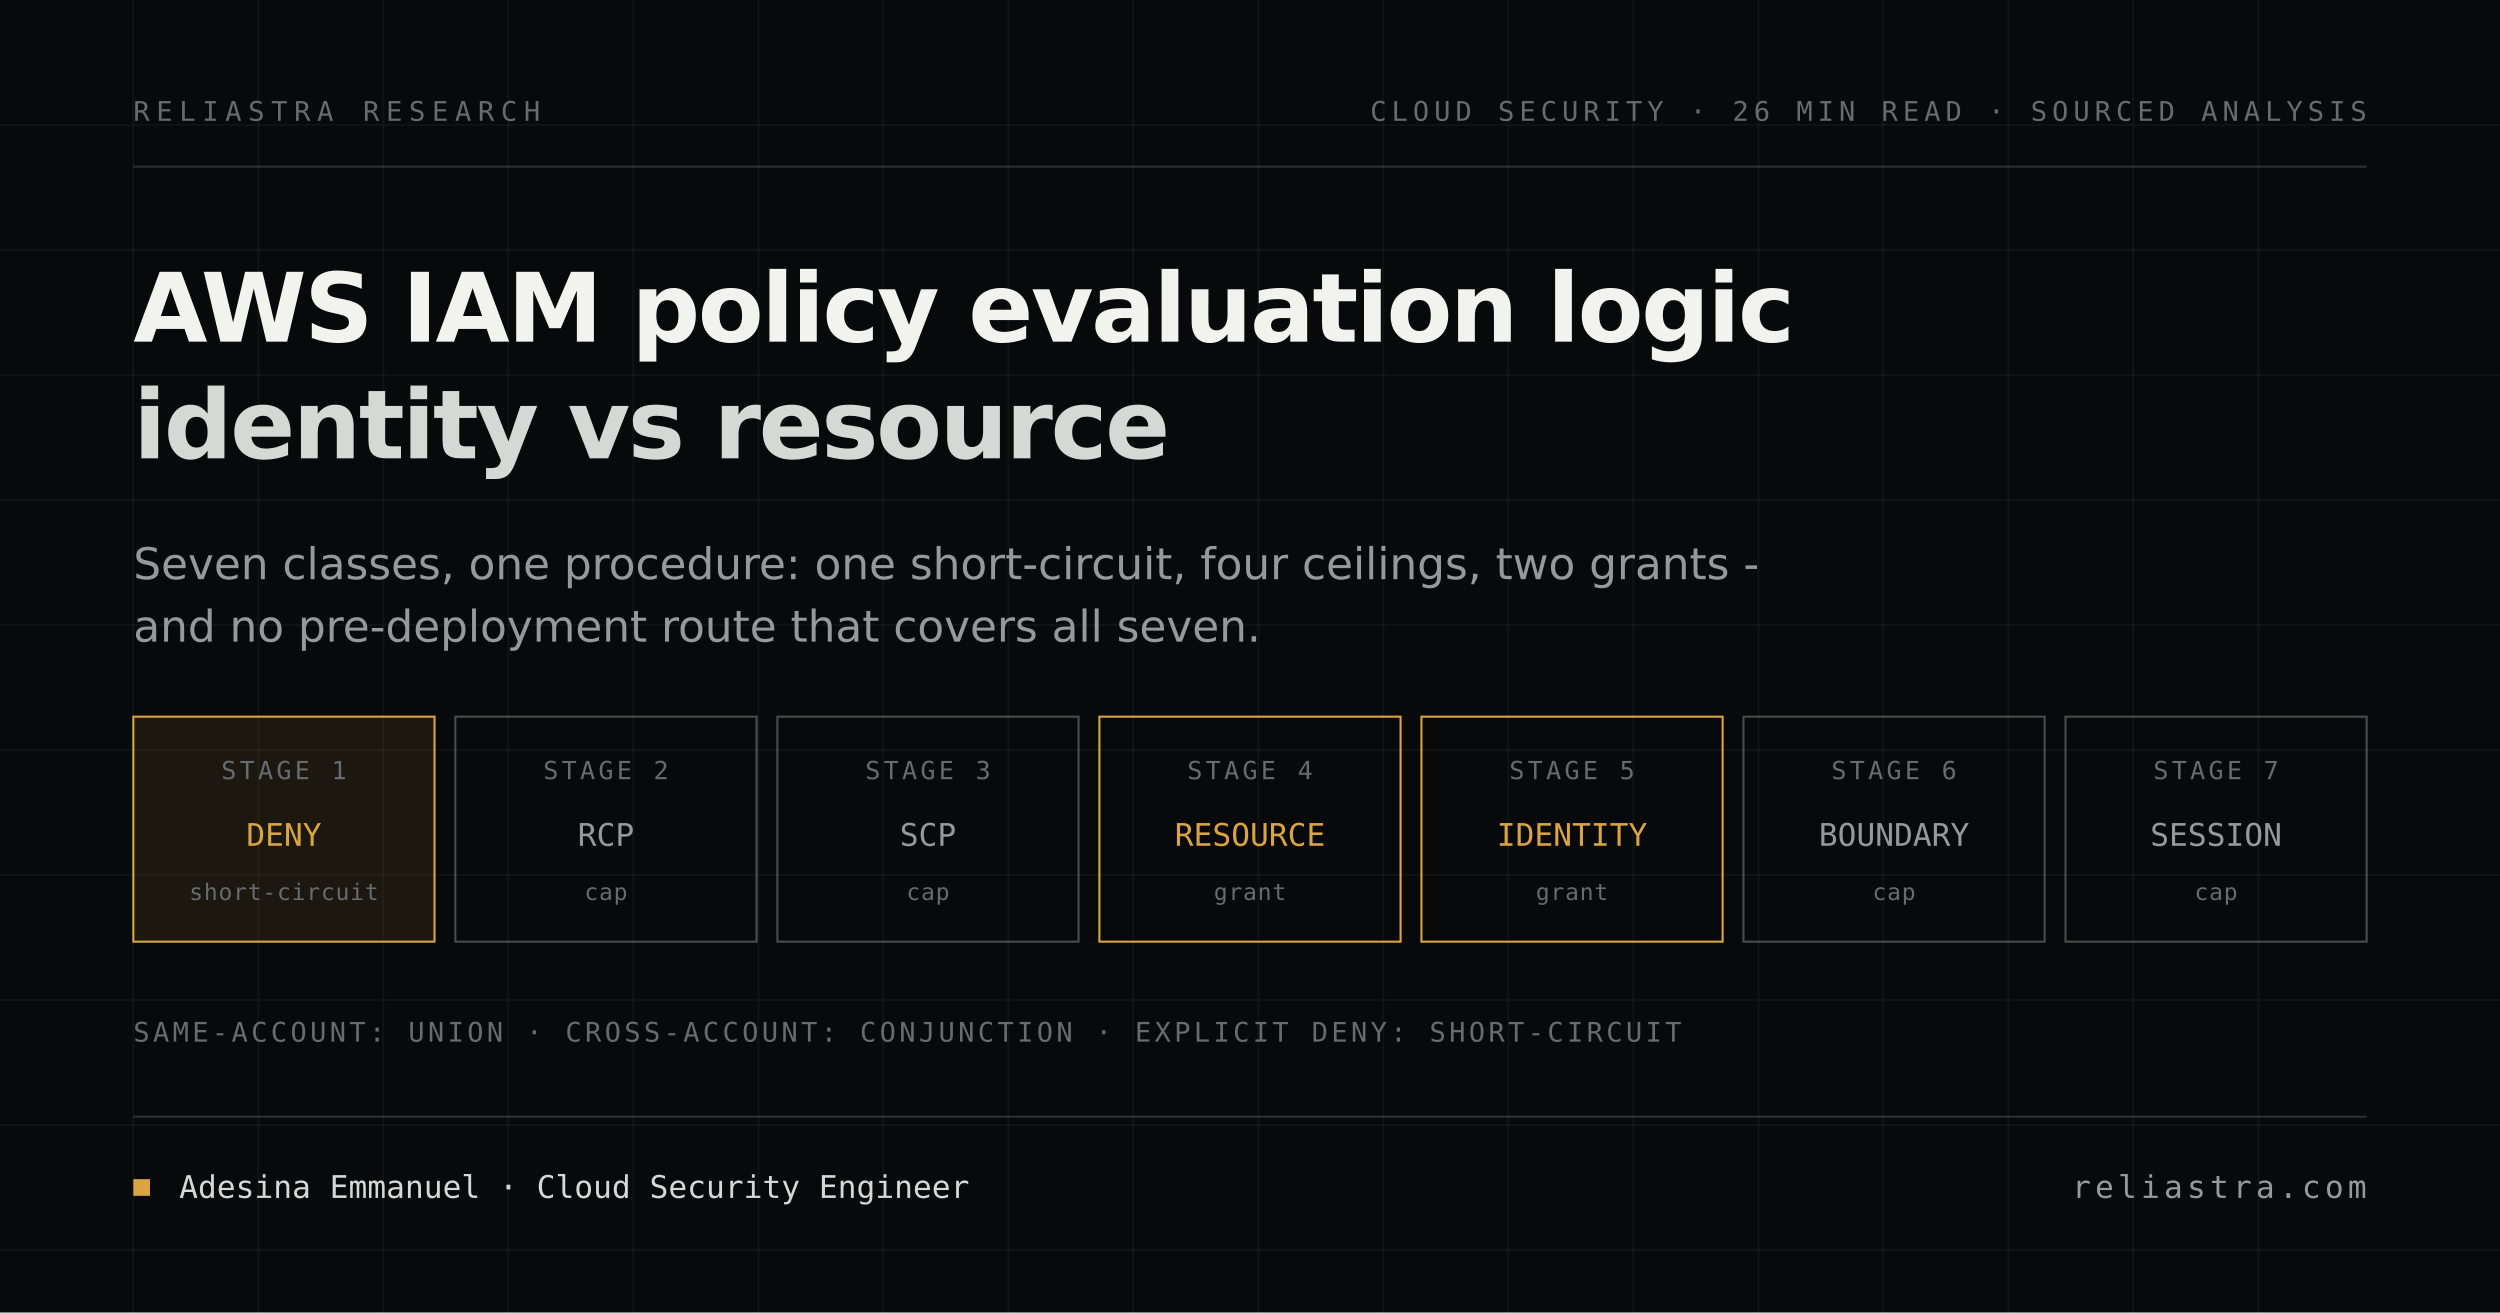
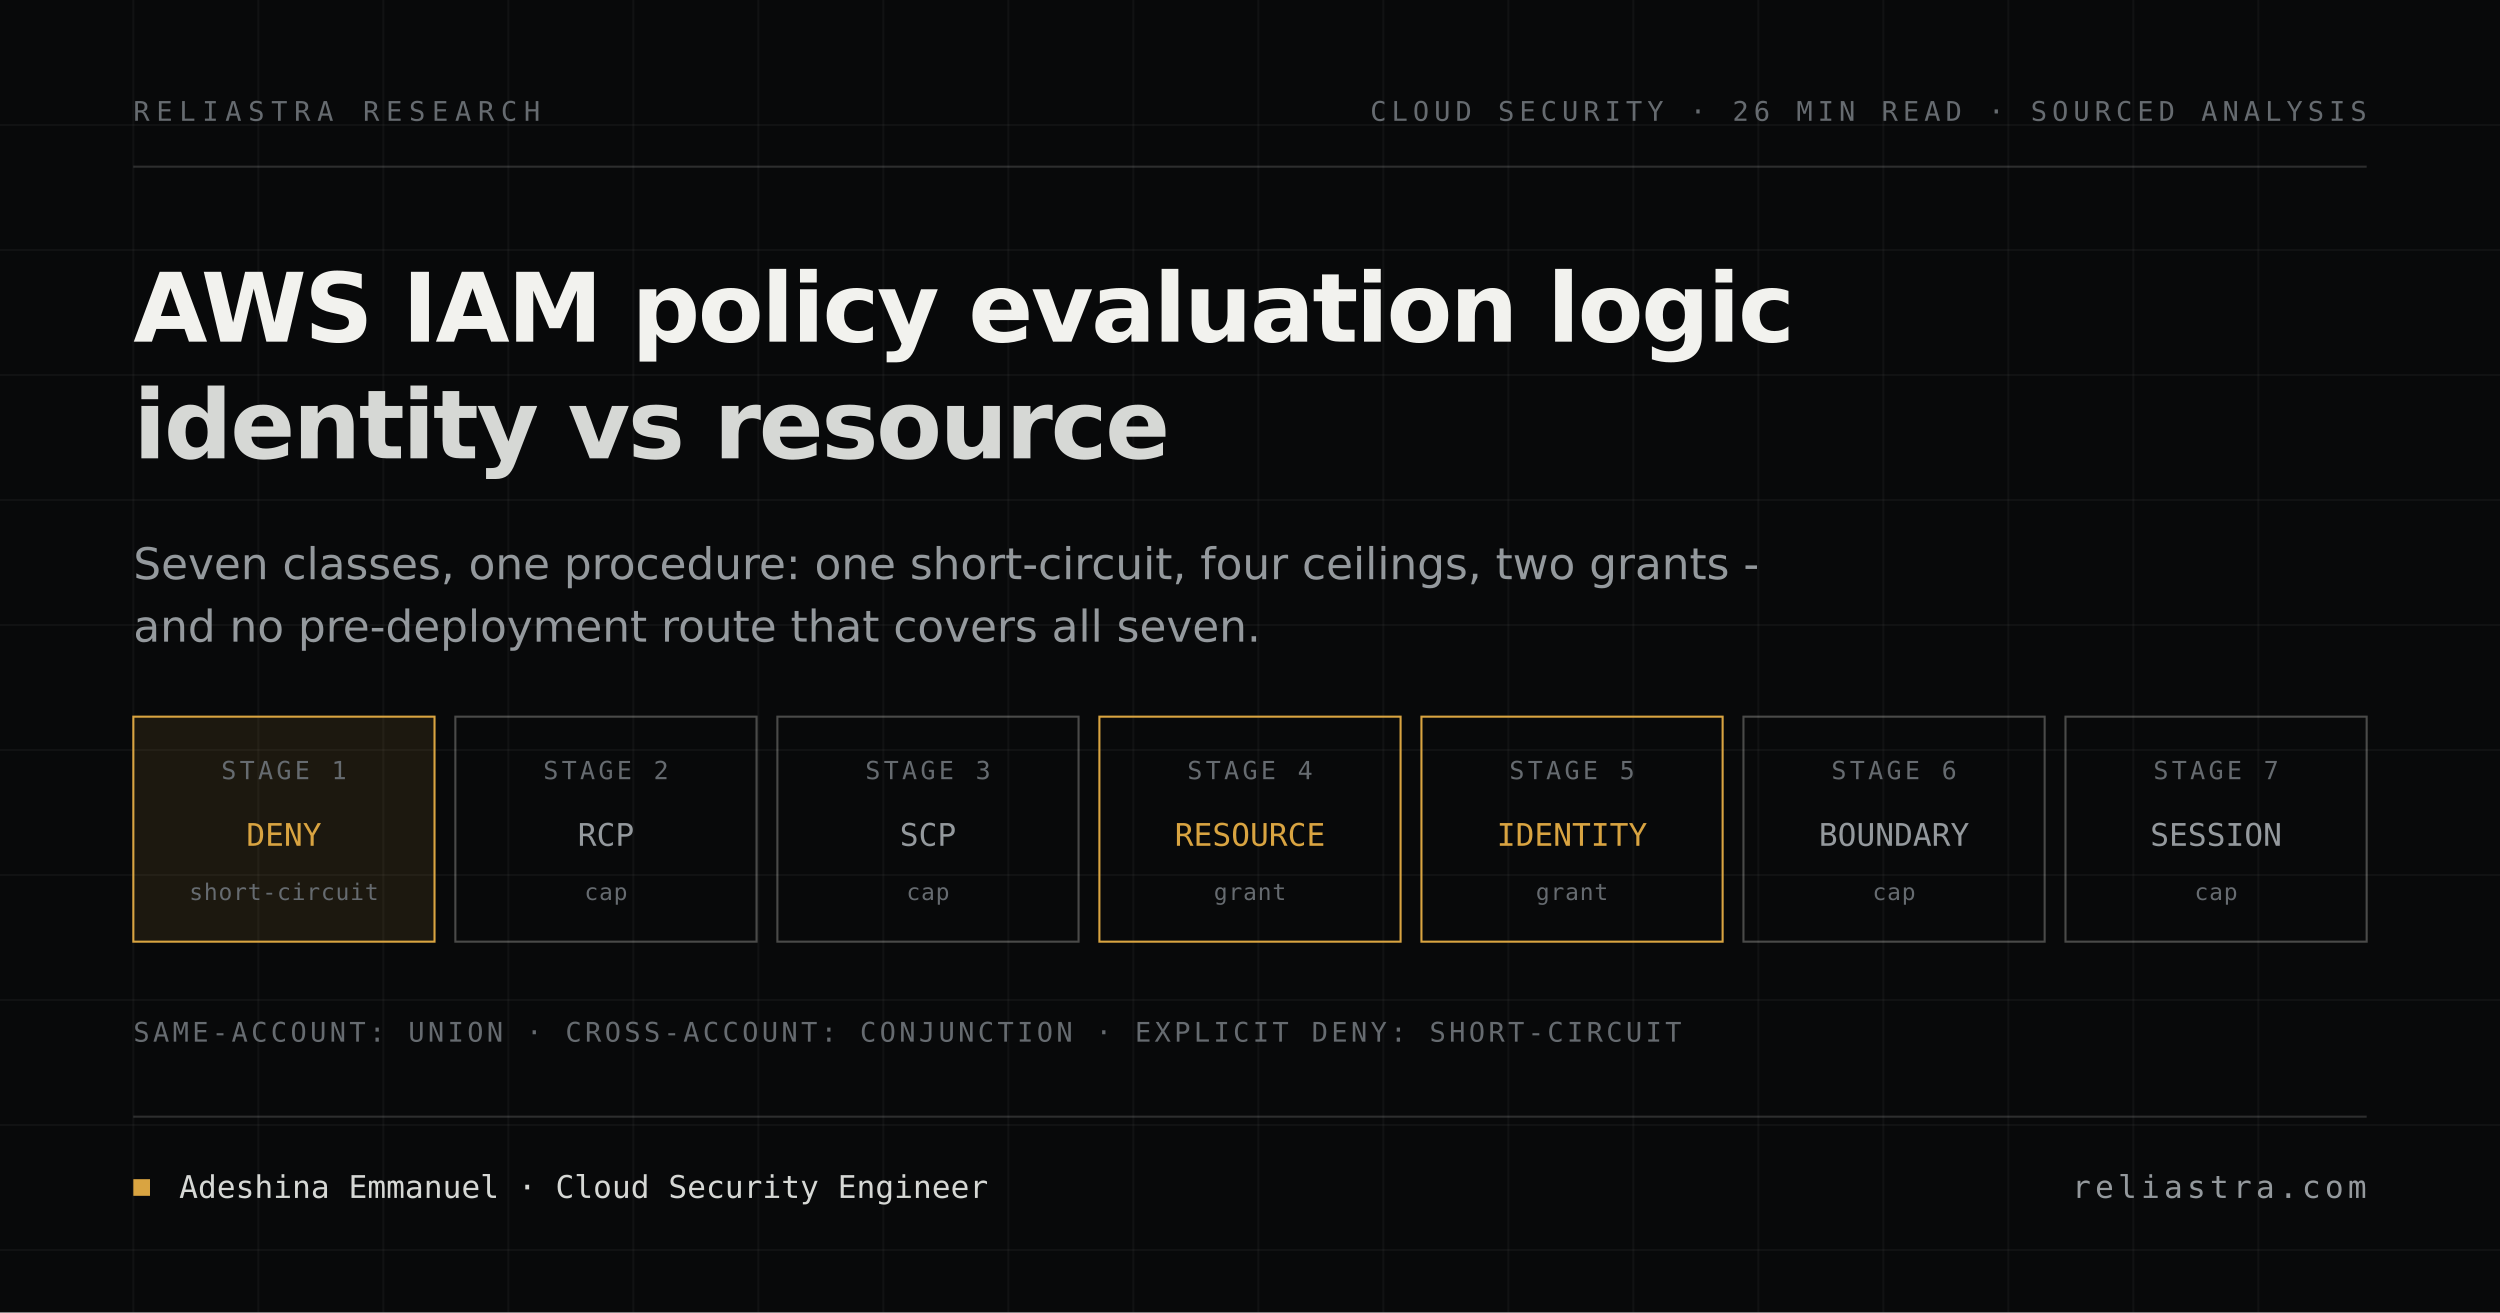
<svg xmlns="http://www.w3.org/2000/svg" width="2400" height="1260" viewBox="0 0 1200 630">
  <rect width="1200" height="630" fill="#08090A" />
  <g>
    <path d="M64 0V630" stroke="rgba(242, 242, 238, 0.09)" stroke-opacity=".45" />
    <path d="M124 0V630" stroke="rgba(242, 242, 238, 0.09)" stroke-opacity=".45" />
    <path d="M184 0V630" stroke="rgba(242, 242, 238, 0.09)" stroke-opacity=".45" />
    <path d="M244 0V630" stroke="rgba(242, 242, 238, 0.09)" stroke-opacity=".45" />
    <path d="M304 0V630" stroke="rgba(242, 242, 238, 0.09)" stroke-opacity=".45" />
    <path d="M364 0V630" stroke="rgba(242, 242, 238, 0.09)" stroke-opacity=".45" />
    <path d="M424 0V630" stroke="rgba(242, 242, 238, 0.09)" stroke-opacity=".45" />
    <path d="M484 0V630" stroke="rgba(242, 242, 238, 0.09)" stroke-opacity=".45" />
    <path d="M544 0V630" stroke="rgba(242, 242, 238, 0.09)" stroke-opacity=".45" />
    <path d="M604 0V630" stroke="rgba(242, 242, 238, 0.09)" stroke-opacity=".45" />
    <path d="M664 0V630" stroke="rgba(242, 242, 238, 0.09)" stroke-opacity=".45" />
    <path d="M724 0V630" stroke="rgba(242, 242, 238, 0.09)" stroke-opacity=".45" />
    <path d="M784 0V630" stroke="rgba(242, 242, 238, 0.09)" stroke-opacity=".45" />
    <path d="M844 0V630" stroke="rgba(242, 242, 238, 0.09)" stroke-opacity=".45" />
    <path d="M904 0V630" stroke="rgba(242, 242, 238, 0.09)" stroke-opacity=".45" />
    <path d="M964 0V630" stroke="rgba(242, 242, 238, 0.09)" stroke-opacity=".45" />
    <path d="M1024 0V630" stroke="rgba(242, 242, 238, 0.09)" stroke-opacity=".45" />
    <path d="M1084 0V630" stroke="rgba(242, 242, 238, 0.09)" stroke-opacity=".45" />
    <path d="M0 60H1200" stroke="rgba(242, 242, 238, 0.09)" stroke-opacity=".45" />
    <path d="M0 120H1200" stroke="rgba(242, 242, 238, 0.09)" stroke-opacity=".45" />
    <path d="M0 180H1200" stroke="rgba(242, 242, 238, 0.09)" stroke-opacity=".45" />
    <path d="M0 240H1200" stroke="rgba(242, 242, 238, 0.09)" stroke-opacity=".45" />
    <path d="M0 300H1200" stroke="rgba(242, 242, 238, 0.09)" stroke-opacity=".45" />
    <path d="M0 360H1200" stroke="rgba(242, 242, 238, 0.09)" stroke-opacity=".45" />
    <path d="M0 420H1200" stroke="rgba(242, 242, 238, 0.09)" stroke-opacity=".45" />
    <path d="M0 480H1200" stroke="rgba(242, 242, 238, 0.09)" stroke-opacity=".45" />
    <path d="M0 540H1200" stroke="rgba(242, 242, 238, 0.09)" stroke-opacity=".45" />
    <path d="M0 600H1200" stroke="rgba(242, 242, 238, 0.09)" stroke-opacity=".45" />
  </g>
  <text x="64" y="58" font-family="DejaVu Sans Mono, monospace" font-size="13" letter-spacing="3.2" fill="#666B70">RELIASTRA RESEARCH</text>
  <text x="1136" y="58" font-family="DejaVu Sans Mono, monospace" font-size="13" letter-spacing="2.4" text-anchor="end" fill="#666B70">CLOUD SECURITY · 26 MIN READ · SOURCED ANALYSIS</text>
  <path d="M64 80H1136" stroke="rgba(242, 242, 238, 0.16)" />
  <text x="64" y="164" font-family="DejaVu Sans, sans-serif" font-weight="bold" font-size="46" letter-spacing="-1.1" fill="#F2F2EE">AWS IAM policy evaluation logic</text>
  <text x="64" y="220" font-family="DejaVu Sans, sans-serif" font-weight="bold" font-size="46" letter-spacing="-1.1" fill="#D6D8D5">identity vs resource</text>
  <text x="64" y="278" font-family="DejaVu Sans, sans-serif" font-size="21" fill="#94999D">Seven classes, one procedure: one short-circuit, four ceilings, two grants -</text>
  <text x="64" y="308" font-family="DejaVu Sans, sans-serif" font-size="21" fill="#94999D">and no pre-deployment route that covers all seven.</text>
  <g>
    <rect x="64.00" y="344" width="144.57" height="108" fill="rgba(217, 164, 65, 0.10)" stroke="#D9A441" />
    <text x="136.29" y="374" font-family="DejaVu Sans Mono, monospace" font-size="12" letter-spacing="1.6" text-anchor="middle" fill="#666B70">STAGE 1</text>
    <text x="136.29" y="406" font-family="DejaVu Sans Mono, monospace" font-size="15" text-anchor="middle" fill="#D9A441">DENY</text>
    <text x="136.29" y="432" font-family="DejaVu Sans Mono, monospace" font-size="11" letter-spacing=".4" text-anchor="middle" fill="#666B70">short-circuit</text>
  </g>
  <g>
    <rect x="218.57" y="344" width="144.57" height="108" fill="none" stroke="rgba(242, 242, 238, 0.28)" />
    <text x="290.86" y="374" font-family="DejaVu Sans Mono, monospace" font-size="12" letter-spacing="1.6" text-anchor="middle" fill="#666B70">STAGE 2</text>
    <text x="290.86" y="406" font-family="DejaVu Sans Mono, monospace" font-size="15" text-anchor="middle" fill="#94999D">RCP</text>
    <text x="290.86" y="432" font-family="DejaVu Sans Mono, monospace" font-size="11" letter-spacing=".4" text-anchor="middle" fill="#666B70">cap</text>
  </g>
  <g>
    <rect x="373.14" y="344" width="144.57" height="108" fill="none" stroke="rgba(242, 242, 238, 0.28)" />
    <text x="445.43" y="374" font-family="DejaVu Sans Mono, monospace" font-size="12" letter-spacing="1.6" text-anchor="middle" fill="#666B70">STAGE 3</text>
    <text x="445.43" y="406" font-family="DejaVu Sans Mono, monospace" font-size="15" text-anchor="middle" fill="#94999D">SCP</text>
    <text x="445.43" y="432" font-family="DejaVu Sans Mono, monospace" font-size="11" letter-spacing=".4" text-anchor="middle" fill="#666B70">cap</text>
  </g>
  <g>
    <rect x="527.71" y="344" width="144.57" height="108" fill="none" stroke="#D9A441" />
    <text x="600.00" y="374" font-family="DejaVu Sans Mono, monospace" font-size="12" letter-spacing="1.6" text-anchor="middle" fill="#666B70">STAGE 4</text>
    <text x="600.00" y="406" font-family="DejaVu Sans Mono, monospace" font-size="15" text-anchor="middle" fill="#D9A441">RESOURCE</text>
    <text x="600.00" y="432" font-family="DejaVu Sans Mono, monospace" font-size="11" letter-spacing=".4" text-anchor="middle" fill="#666B70">grant</text>
  </g>
  <g>
    <rect x="682.29" y="344" width="144.57" height="108" fill="none" stroke="#D9A441" />
    <text x="754.57" y="374" font-family="DejaVu Sans Mono, monospace" font-size="12" letter-spacing="1.6" text-anchor="middle" fill="#666B70">STAGE 5</text>
    <text x="754.57" y="406" font-family="DejaVu Sans Mono, monospace" font-size="15" text-anchor="middle" fill="#D9A441">IDENTITY</text>
    <text x="754.57" y="432" font-family="DejaVu Sans Mono, monospace" font-size="11" letter-spacing=".4" text-anchor="middle" fill="#666B70">grant</text>
  </g>
  <g>
    <rect x="836.86" y="344" width="144.57" height="108" fill="none" stroke="rgba(242, 242, 238, 0.28)" />
    <text x="909.14" y="374" font-family="DejaVu Sans Mono, monospace" font-size="12" letter-spacing="1.6" text-anchor="middle" fill="#666B70">STAGE 6</text>
    <text x="909.14" y="406" font-family="DejaVu Sans Mono, monospace" font-size="15" text-anchor="middle" fill="#94999D">BOUNDARY</text>
    <text x="909.14" y="432" font-family="DejaVu Sans Mono, monospace" font-size="11" letter-spacing=".4" text-anchor="middle" fill="#666B70">cap</text>
  </g>
  <g>
    <rect x="991.43" y="344" width="144.57" height="108" fill="none" stroke="rgba(242, 242, 238, 0.28)" />
    <text x="1063.71" y="374" font-family="DejaVu Sans Mono, monospace" font-size="12" letter-spacing="1.6" text-anchor="middle" fill="#666B70">STAGE 7</text>
    <text x="1063.71" y="406" font-family="DejaVu Sans Mono, monospace" font-size="15" text-anchor="middle" fill="#94999D">SESSION</text>
    <text x="1063.71" y="432" font-family="DejaVu Sans Mono, monospace" font-size="11" letter-spacing=".4" text-anchor="middle" fill="#666B70">cap</text>
  </g>
  <text x="64" y="500" font-family="DejaVu Sans Mono, monospace" font-size="13" letter-spacing="1.6" fill="#666B70">SAME-ACCOUNT: UNION · CROSS-ACCOUNT: CONJUNCTION · EXPLICIT DENY: SHORT-CIRCUIT</text>
  <path d="M64 536H1136" stroke="rgba(242, 242, 238, 0.16)" />
  <rect x="64" y="566" width="8" height="8" fill="#D9A441" />
-   <text x="86" y="575" font-family="DejaVu Sans Mono, monospace" font-size="15" fill="#D6D8D5">Adesina Emmanuel · Cloud Security Engineer</text>
+   <text x="86" y="575" font-family="DejaVu Sans Mono, monospace" font-size="15" fill="#D6D8D5">Adeshina Emmanuel · Cloud Security Engineer</text>
  <text x="1136" y="575" font-family="DejaVu Sans Mono, monospace" font-size="15" letter-spacing="2" text-anchor="end" fill="#94999D">reliastra.com</text>
</svg>
